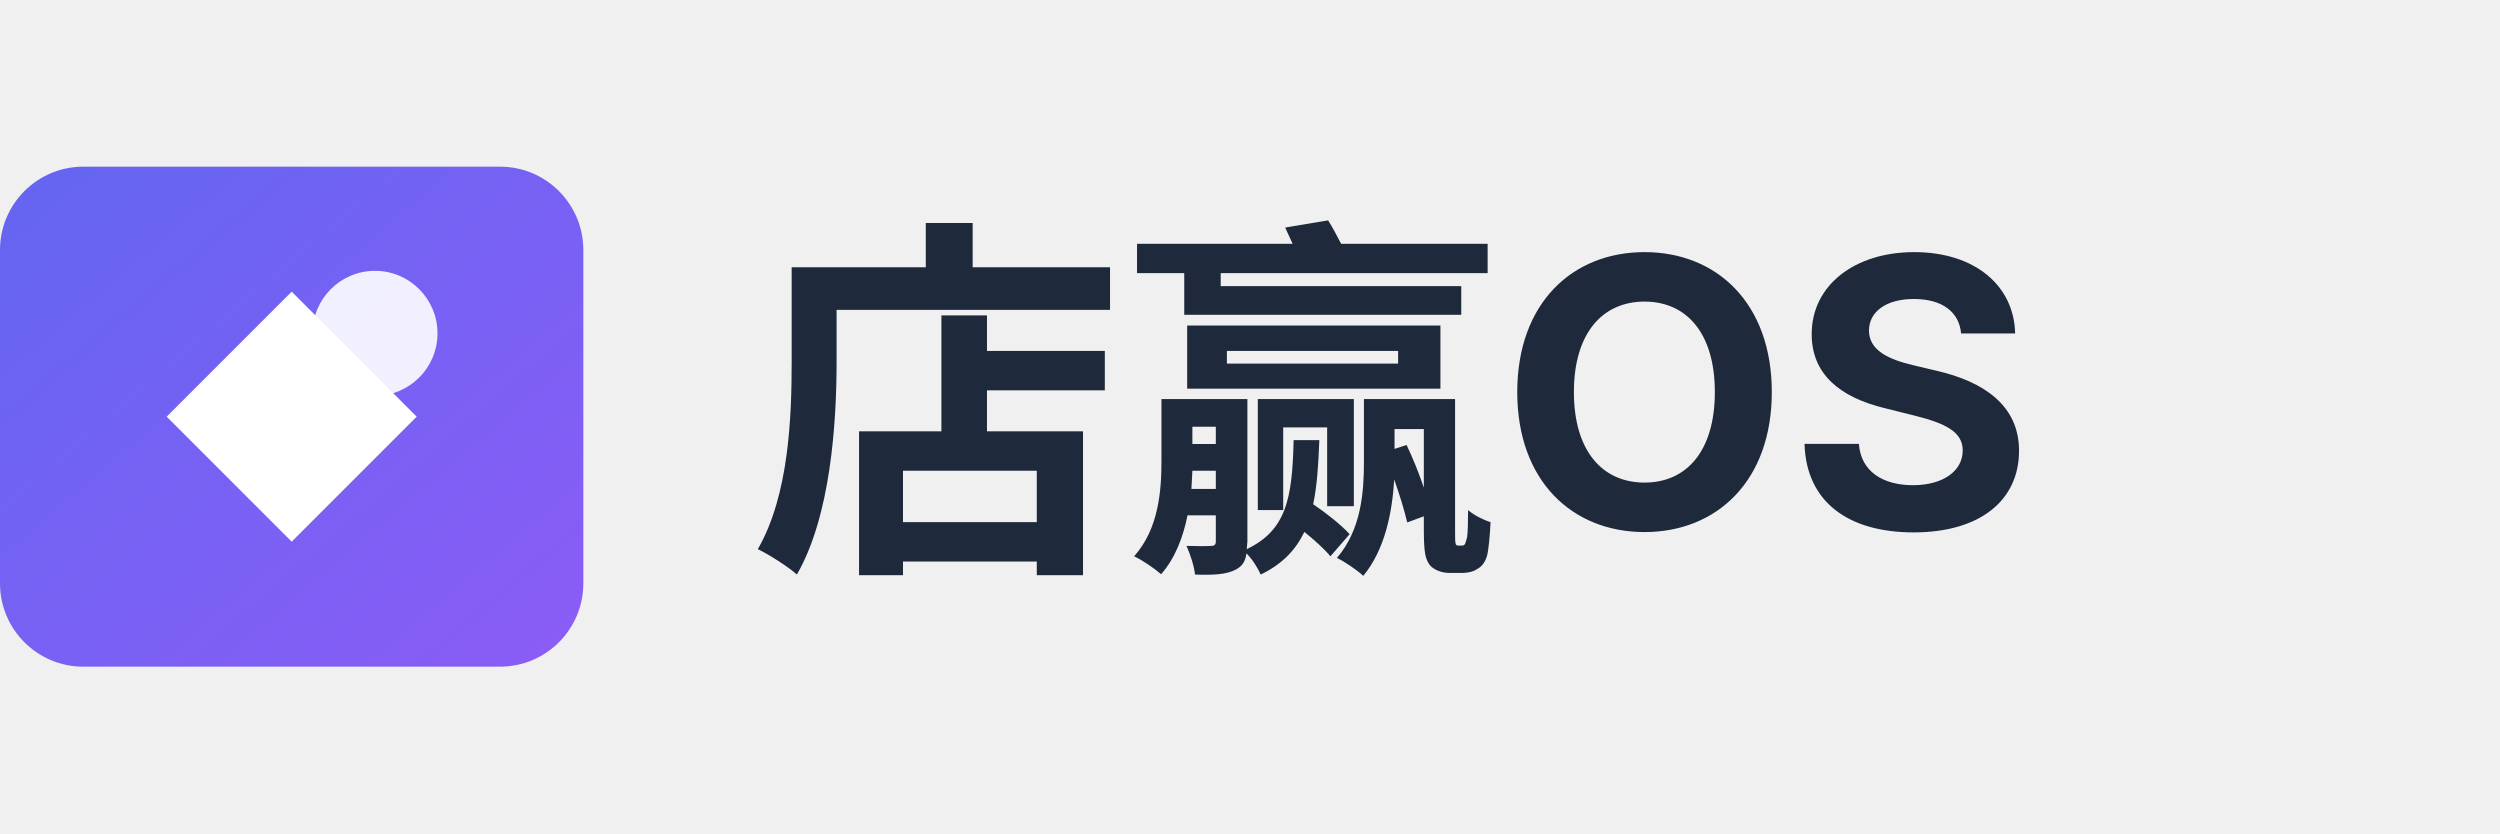
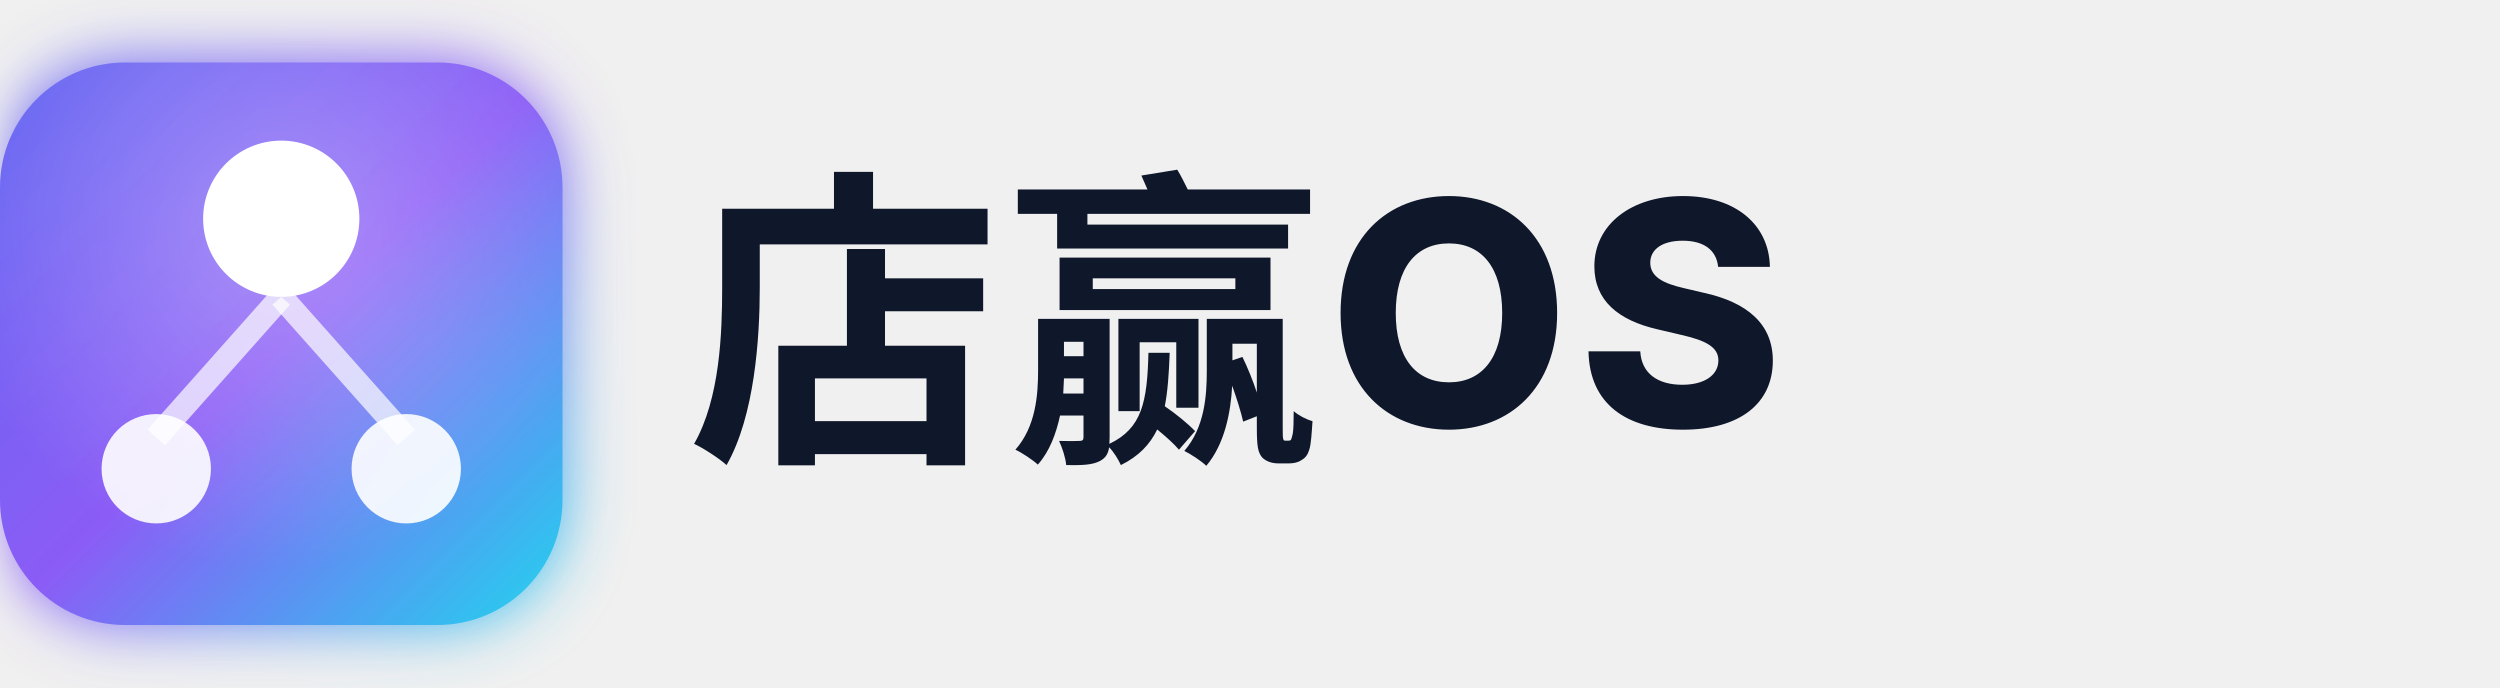
- <svg xmlns="http://www.w3.org/2000/svg" viewBox="0 0 120 40">
+ <svg xmlns="http://www.w3.org/2000/svg" viewBox="0 0 160 44">
  <defs>
-     <linearGradient id="logoGrad" x1="0%" y1="0%" x2="100%" y2="100%">
+     <linearGradient id="logoGradMain" x1="0%" y1="0%" x2="100%" y2="100%">
      <stop offset="0%" style="stop-color:#6366F1" />
-       <stop offset="100%" style="stop-color:#8B5CF6" />
+       <stop offset="50%" style="stop-color:#8B5CF6" />
+       <stop offset="100%" style="stop-color:#22D3EE" />
    </linearGradient>
+     <radialGradient id="logoGlow" cx="50%" cy="30%" r="60%">
+       <stop offset="0%" style="stop-color:#ffffff;stop-opacity:0.3" />
+       <stop offset="100%" style="stop-color:#ffffff;stop-opacity:0" />
+     </radialGradient>
+     <filter id="glow" x="-50%" y="-50%" width="200%" height="200%">
+       <feGaussianBlur stdDeviation="2" result="blur" />
+       <feMerge>
+         <feMergeNode in="blur" />
+         <feMergeNode in="SourceGraphic" />
+       </feMerge>
+     </filter>
  </defs>
-   <rect x="0" y="8" width="28" height="24" rx="4" fill="url(#logoGrad)" />
-   <path d="M8 20 L14 14 L20 20 L14 26 Z" fill="white" />
-   <circle cx="18" cy="16" r="3" fill="white" opacity="0.9" />
-   <text x="36" y="26" font-family="system-ui, -apple-system, sans-serif" font-weight="700" font-size="18" fill="#1E293B">店赢OS</text>
+   <rect x="0" y="4" width="36" height="36" rx="8" fill="url(#logoGradMain)" filter="url(#glow)" />
+   <rect x="0" y="4" width="36" height="36" rx="8" fill="url(#logoGlow)" />
+   <circle cx="18" cy="14" r="5" fill="white" />
+   <line x1="18" y1="19" x2="10" y2="28" stroke="white" stroke-width="1.5" stroke-opacity="0.7" />
+   <line x1="18" y1="19" x2="26" y2="28" stroke="white" stroke-width="1.5" stroke-opacity="0.7" />
+   <circle cx="10" cy="30" r="3.5" fill="white" fill-opacity="0.9" />
+   <circle cx="26" cy="30" r="3.5" fill="white" fill-opacity="0.9" />
+   <text x="44" y="28" font-family="system-ui, -apple-system, 'PingFang SC', 'Microsoft YaHei', sans-serif" font-weight="800" font-size="20" fill="#0F172A" letter-spacing="0.5">店赢OS</text>
</svg>
